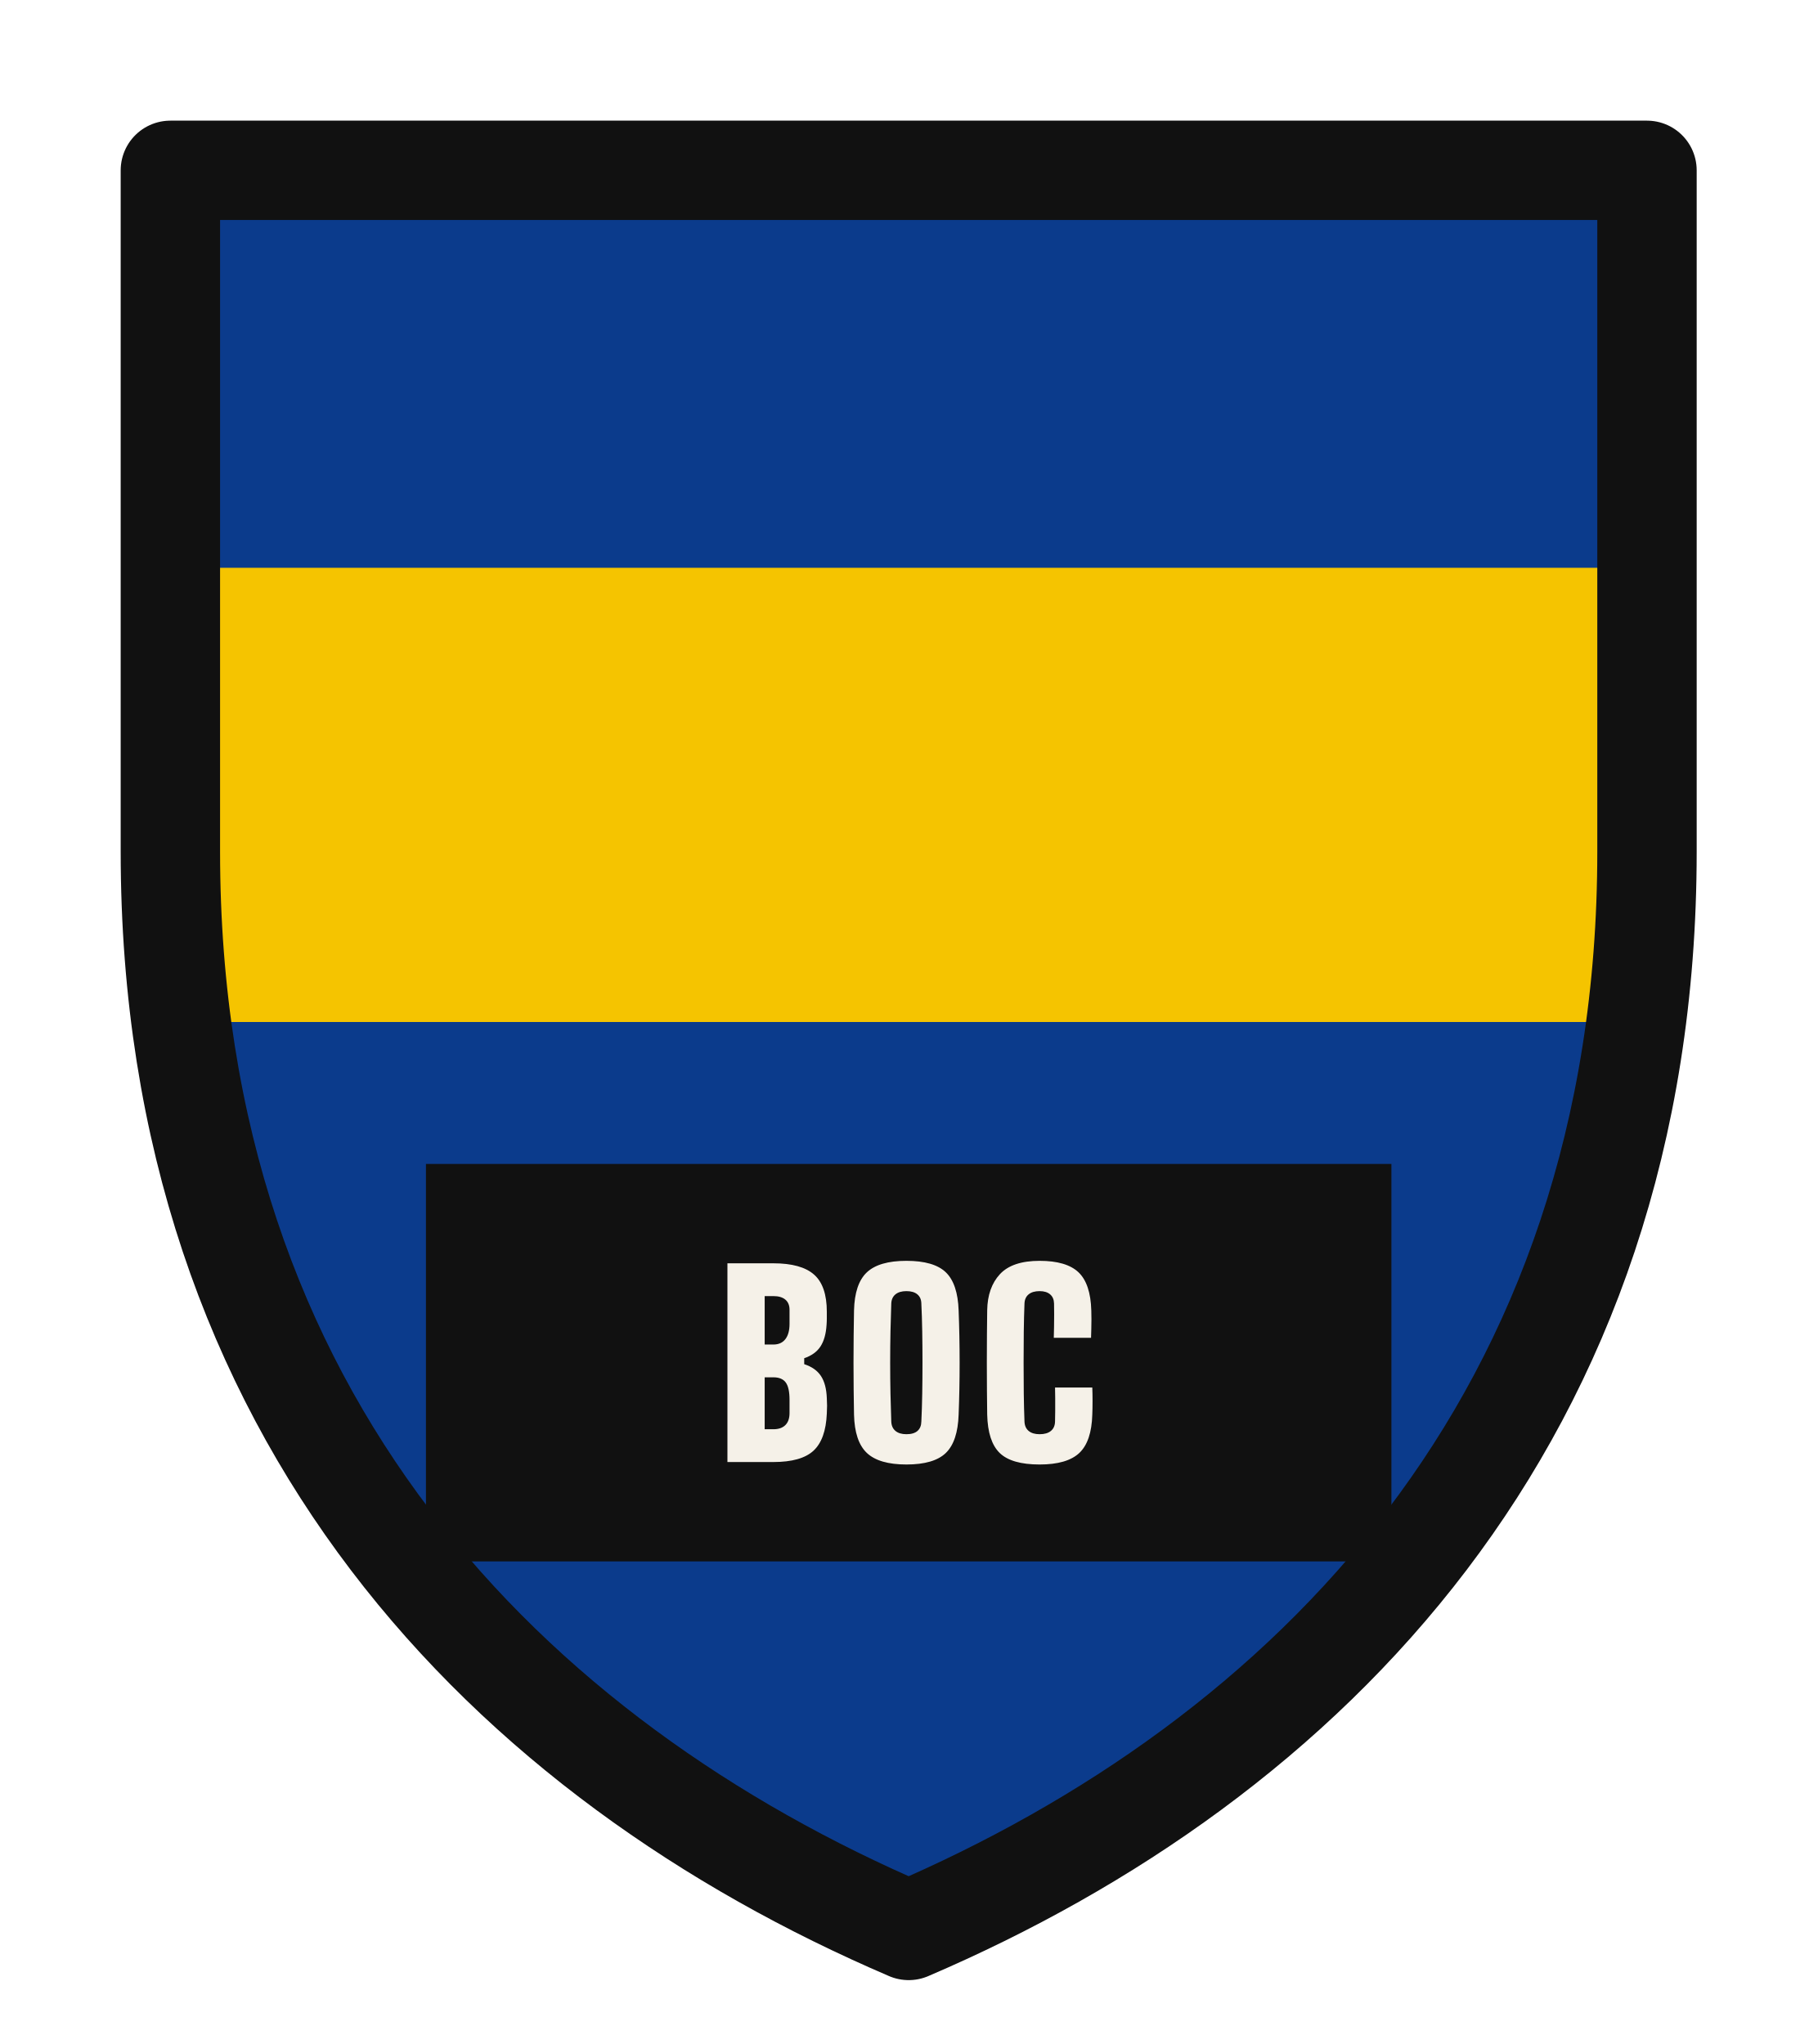
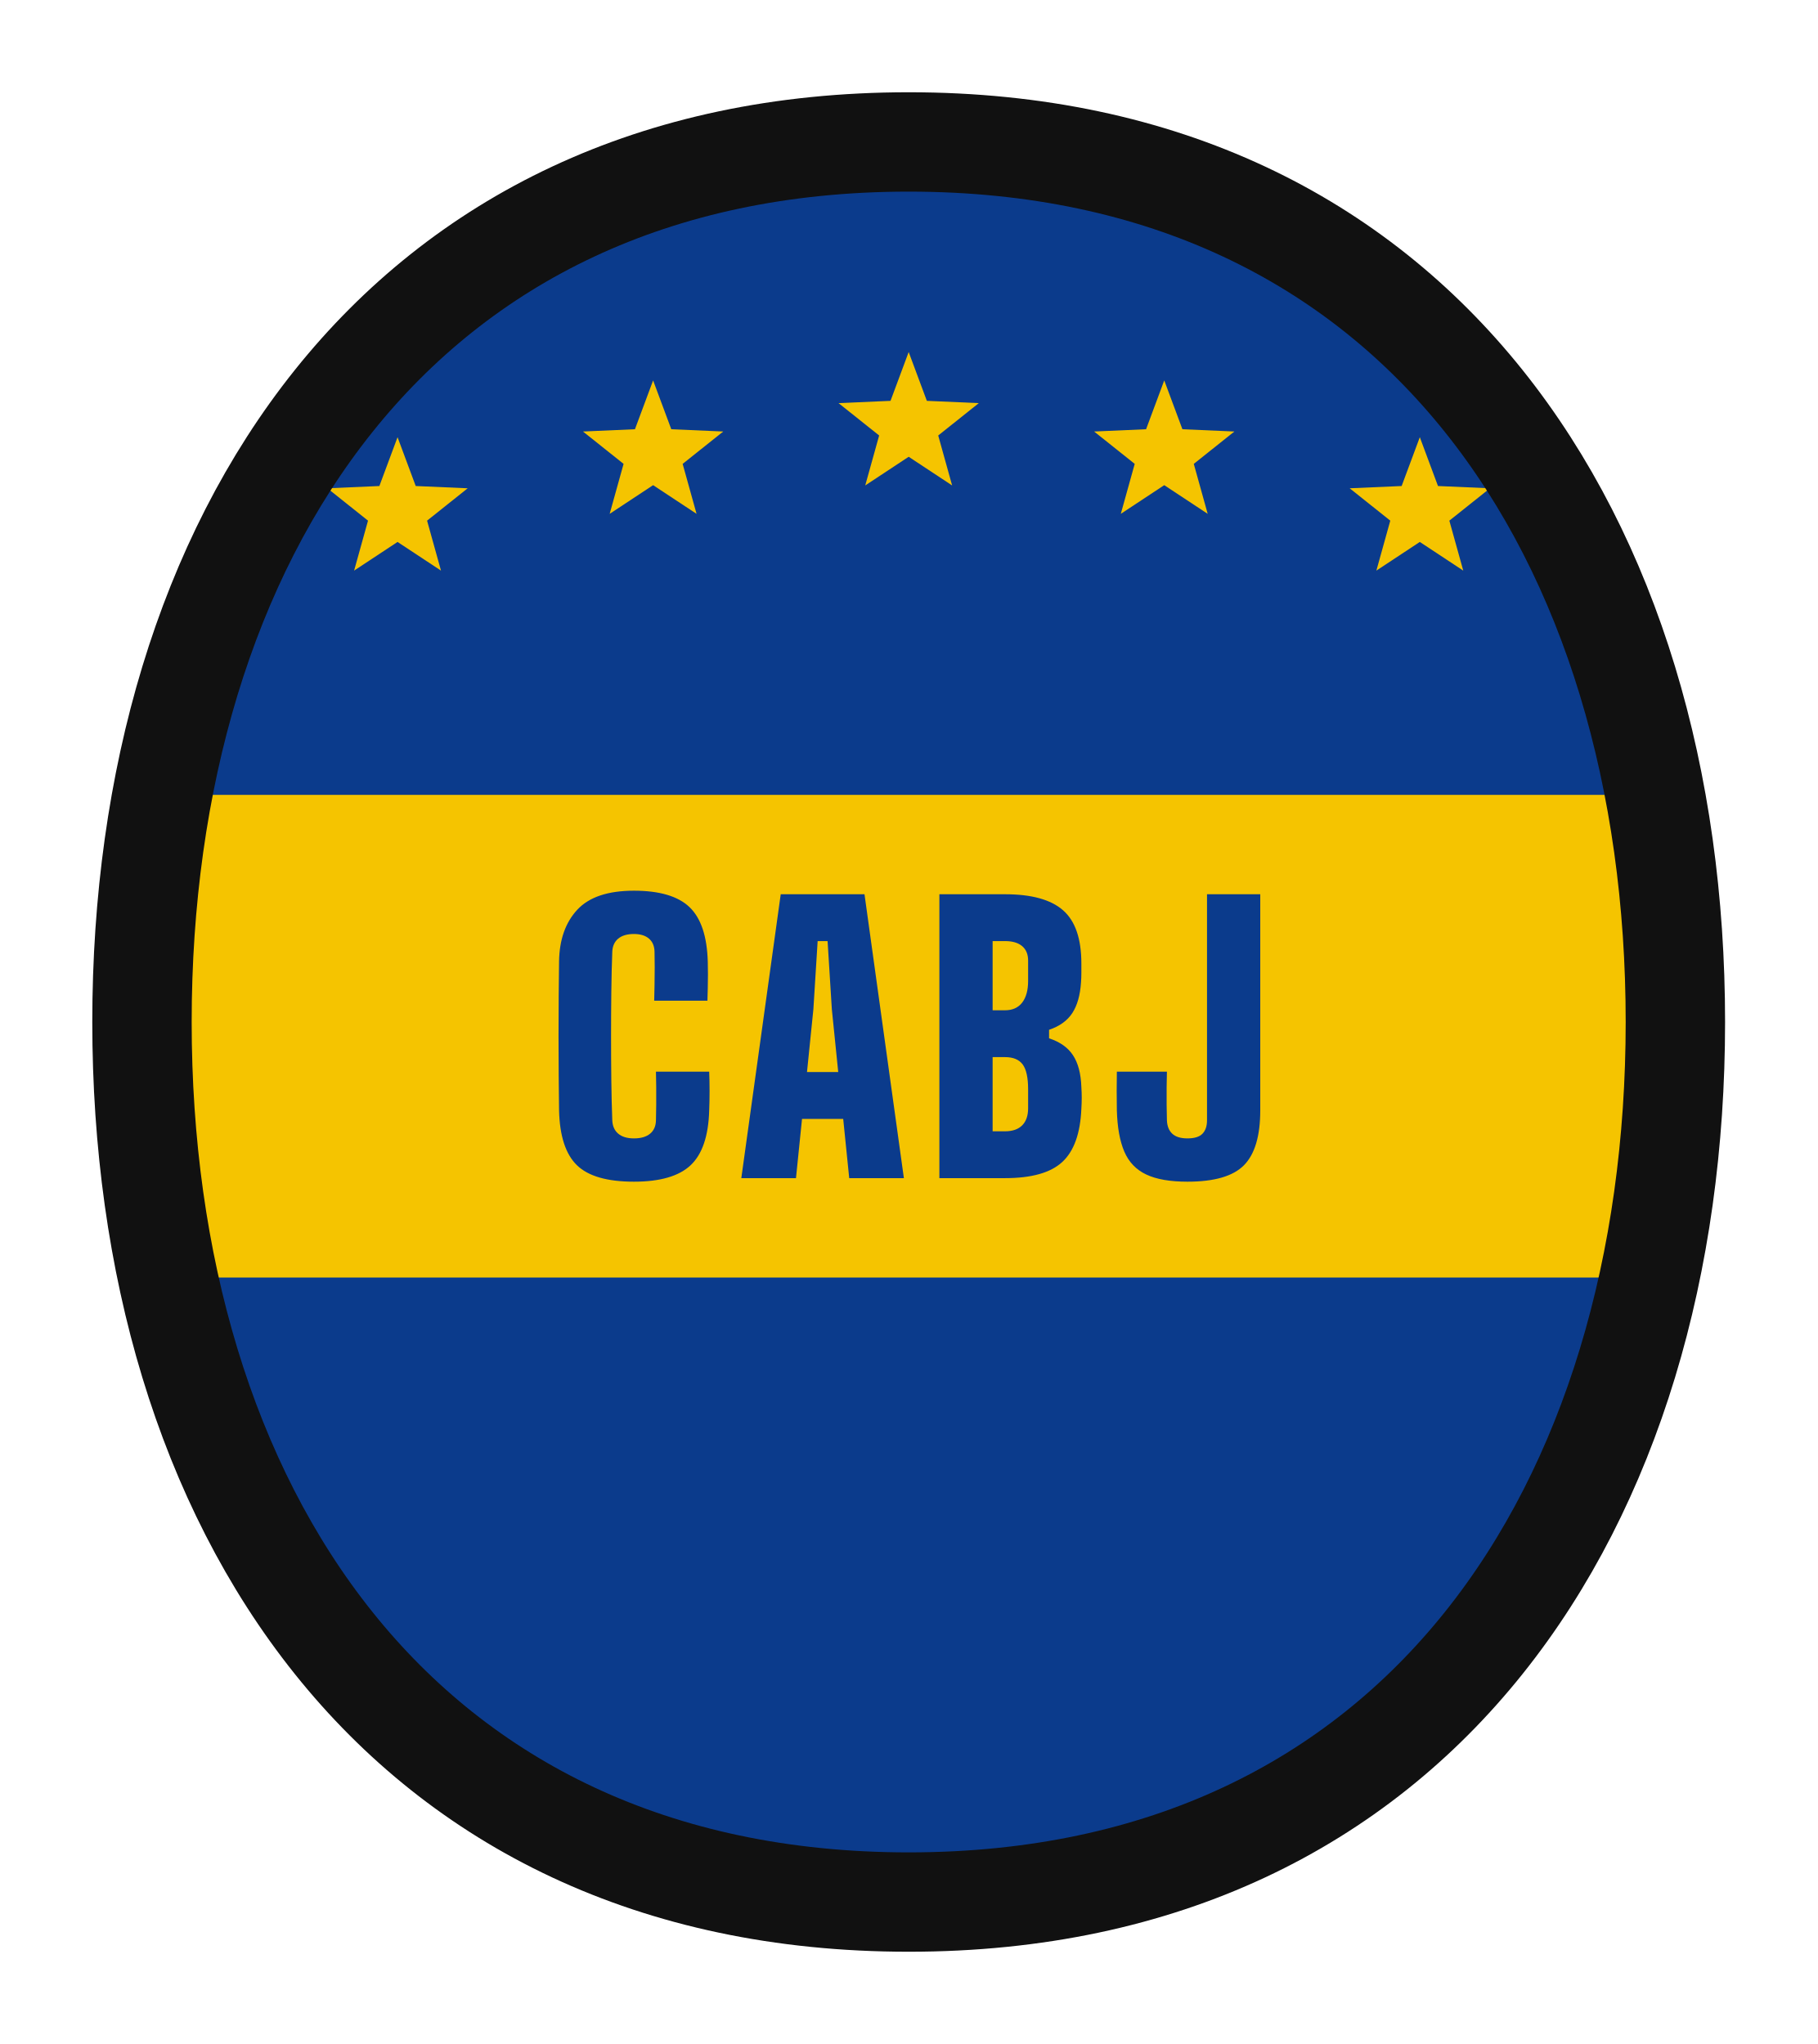
<svg xmlns="http://www.w3.org/2000/svg" viewBox="0 0 64 72" role="img" aria-label="Boca Juniors">
  <defs>
    <clipPath id="c">
-       <path d="M6 6 H58 V30 C58 50 46 62 32 68 C18 62 6 50 6 30 Z" />
+       <path d="M32 5 C50 5 59 19 59 36 C59 53 50 67 32 67 C14 67 5 53 5 36 C5 19 14 5 32 5 Z" />
    </clipPath>
  </defs>
  <g clip-path="url(#c)">
-     <rect width="64" height="72" fill="#0B3B8C" />
-     <rect y="20" width="64" height="16" fill="#F5C400" />
+     <rect x="0" y="0" width="64" height="72" fill="#0B3B8C" />
+     <rect x="0" y="28" width="64" height="17" fill="#F5C400" />
+     <polygon points="14.00,15.40 14.64,17.12 16.47,17.20 15.04,18.34 15.53,20.10 14.00,19.09 12.47,20.10 12.96,18.34 11.53,17.20 13.36,17.12" fill="#F5C400" />
+     <polygon points="23.00,13.40 23.64,15.12 25.47,15.20 24.04,16.34 24.53,18.10 23.00,17.09 21.47,18.10 21.96,16.34 20.53,15.20 22.36,15.12" fill="#F5C400" />
+     <polygon points="32.00,12.40 32.64,14.12 34.47,14.20 33.04,15.34 33.53,17.10 32.00,16.09 30.47,17.10 30.96,15.34 29.53,14.20 31.36,14.12" fill="#F5C400" />
+     <polygon points="41.00,13.40 41.64,15.12 43.47,15.20 42.04,16.34 42.53,18.10 41.00,17.09 39.47,18.10 39.96,16.34 38.53,15.20 40.36,15.12" fill="#F5C400" />
+     <polygon points="50.00,15.40 50.64,17.12 52.47,17.20 51.04,18.34 51.53,20.10 50.00,19.09 48.47,20.10 48.96,18.34 47.53,17.20 49.36,17.12" fill="#F5C400" />
+     <path d="M22.325 41.625Q20.912 41.625 20.316 41.044Q19.719 40.462 19.688 39.112Q19.681 38.594 19.675 37.913Q19.669 37.231 19.669 36.497Q19.669 35.763 19.675 35.078Q19.681 34.394 19.688 33.862Q19.706 32.719 20.328 32.047Q20.95 31.375 22.325 31.375Q23.675 31.375 24.281 31.953Q24.887 32.531 24.925 33.875Q24.931 34.081 24.931 34.322Q24.931 34.562 24.925 34.803Q24.919 35.044 24.913 35.25H23.038Q23.044 35.019 23.05 34.703Q23.056 34.388 23.056 34.072Q23.056 33.756 23.05 33.525Q23.044 33.225 22.853 33.062Q22.663 32.9 22.325 32.9Q21.969 32.9 21.772 33.062Q21.575 33.225 21.562 33.525Q21.537 34.181 21.528 34.944Q21.519 35.706 21.519 36.5Q21.519 37.294 21.528 38.053Q21.537 38.812 21.562 39.462Q21.575 39.769 21.772 39.934Q21.969 40.1 22.325 40.1Q22.694 40.1 22.894 39.934Q23.094 39.769 23.1 39.462Q23.106 39.237 23.109 38.922Q23.113 38.606 23.109 38.291Q23.106 37.975 23.1 37.75H24.975Q24.988 38.05 24.988 38.431Q24.988 38.812 24.975 39.112Q24.938 40.462 24.322 41.044Q23.706 41.625 22.325 41.625Z M26.106 41.5 27.494 31.5H30.444L31.831 41.5H29.906L29.694 39.413H28.244L28.031 41.5ZM28.419 37.763H29.519L29.294 35.55L29.144 33.15H28.794L28.644 35.55Z M33.081 41.5V31.5H35.394Q36.794 31.5 37.438 32.066Q38.081 32.631 38.081 33.938Q38.081 34.112 38.081 34.275Q38.081 34.438 38.069 34.6Q38.025 35.281 37.763 35.684Q37.5 36.087 36.944 36.275V36.575Q37.519 36.763 37.787 37.172Q38.056 37.581 38.081 38.288Q38.094 38.494 38.094 38.669Q38.094 38.844 38.081 39.062Q38.025 40.362 37.409 40.931Q36.794 41.5 35.394 41.5ZM34.956 39.85H35.394Q35.787 39.85 35.997 39.641Q36.206 39.431 36.206 39.038Q36.206 38.869 36.206 38.706Q36.206 38.544 36.206 38.375Q36.206 37.756 36.016 37.497Q35.825 37.237 35.394 37.237H34.956ZM34.956 35.587H35.394Q35.787 35.587 35.997 35.316Q36.206 35.044 36.206 34.55Q36.206 34.369 36.206 34.191Q36.206 34.013 36.206 33.837Q36.206 33.506 35.997 33.328Q35.787 33.15 35.394 33.15H34.956Z M41.819 41.625Q40.9 41.625 40.366 41.372Q39.831 41.119 39.594 40.566Q39.356 40.013 39.331 39.112Q39.325 38.812 39.325 38.431Q39.325 38.05 39.331 37.75H41.094Q41.087 37.975 41.084 38.291Q41.081 38.606 41.084 38.922Q41.087 39.237 41.094 39.462Q41.106 39.769 41.281 39.934Q41.456 40.1 41.819 40.1Q42.188 40.1 42.347 39.934Q42.506 39.769 42.506 39.462V31.5H44.381V39.112Q44.381 40.462 43.809 41.044Q43.237 41.625 41.819 41.625Z" fill="#0B3B8C" />
  </g>
-   <path d="M6 6 H58 V30 C58 50 46 62 32 68 C18 62 6 50 6 30 Z" fill="none" stroke="#111111" stroke-width="3.5" stroke-linejoin="round" />
-   <rect x="15" y="41" width="34" height="14" fill="#111111" />
-   <path d="M25.617 51.5V44.5H27.236Q28.216 44.5 28.666 44.896Q29.117 45.292 29.117 46.206Q29.117 46.329 29.117 46.442Q29.117 46.556 29.108 46.67Q29.078 47.147 28.894 47.429Q28.71 47.711 28.321 47.843V48.053Q28.723 48.184 28.911 48.47Q29.099 48.757 29.117 49.251Q29.126 49.396 29.126 49.518Q29.126 49.641 29.117 49.794Q29.078 50.704 28.647 51.102Q28.216 51.5 27.236 51.5ZM26.929 50.345H27.236Q27.511 50.345 27.658 50.198Q27.804 50.052 27.804 49.776Q27.804 49.658 27.804 49.544Q27.804 49.431 27.804 49.312Q27.804 48.879 27.671 48.698Q27.537 48.516 27.236 48.516H26.929ZM26.929 47.361H27.236Q27.511 47.361 27.658 47.171Q27.804 46.981 27.804 46.635Q27.804 46.508 27.804 46.383Q27.804 46.259 27.804 46.136Q27.804 45.904 27.658 45.78Q27.511 45.655 27.236 45.655H26.929Z M31.921 51.587Q30.959 51.587 30.528 51.181Q30.097 50.774 30.075 49.829Q30.066 49.4 30.062 48.936Q30.057 48.472 30.057 47.996Q30.057 47.519 30.062 47.055Q30.066 46.591 30.075 46.163Q30.097 45.222 30.528 44.817Q30.959 44.413 31.921 44.413Q32.888 44.413 33.308 44.817Q33.728 45.222 33.759 46.163Q33.776 46.6 33.785 47.064Q33.794 47.527 33.794 48.002Q33.794 48.477 33.785 48.938Q33.776 49.4 33.759 49.829Q33.728 50.774 33.308 51.181Q32.888 51.587 31.921 51.587ZM31.921 50.52Q32.179 50.52 32.311 50.404Q32.442 50.288 32.446 50.074Q32.468 49.627 32.477 49.094Q32.486 48.56 32.486 47.996Q32.486 47.431 32.477 46.897Q32.468 46.364 32.446 45.917Q32.442 45.707 32.306 45.594Q32.171 45.48 31.921 45.48Q31.672 45.48 31.534 45.594Q31.396 45.707 31.387 45.917Q31.37 46.364 31.359 46.897Q31.348 47.431 31.348 47.996Q31.348 48.56 31.359 49.094Q31.37 49.627 31.387 50.074Q31.396 50.288 31.534 50.404Q31.672 50.52 31.921 50.52Z M36.611 51.587Q35.623 51.587 35.205 51.181Q34.787 50.774 34.765 49.829Q34.761 49.466 34.756 48.989Q34.752 48.512 34.752 47.998Q34.752 47.484 34.756 47.005Q34.761 46.526 34.765 46.154Q34.778 45.353 35.213 44.883Q35.649 44.413 36.611 44.413Q37.556 44.413 37.981 44.817Q38.405 45.222 38.431 46.163Q38.436 46.307 38.436 46.475Q38.436 46.644 38.431 46.812Q38.427 46.981 38.422 47.125H37.11Q37.114 46.963 37.119 46.742Q37.123 46.521 37.123 46.3Q37.123 46.079 37.119 45.917Q37.114 45.707 36.981 45.594Q36.847 45.48 36.611 45.48Q36.362 45.48 36.224 45.594Q36.086 45.707 36.078 45.917Q36.06 46.377 36.053 46.911Q36.047 47.444 36.047 48.0Q36.047 48.556 36.053 49.087Q36.06 49.619 36.078 50.074Q36.086 50.288 36.224 50.404Q36.362 50.52 36.611 50.52Q36.869 50.52 37.009 50.404Q37.149 50.288 37.154 50.074Q37.158 49.916 37.16 49.695Q37.163 49.474 37.16 49.253Q37.158 49.032 37.154 48.875H38.466Q38.475 49.085 38.475 49.352Q38.475 49.619 38.466 49.829Q38.44 50.774 38.009 51.181Q37.578 51.587 36.611 51.587Z" fill="#F5F1E8" />
+   <path d="M32 5 C50 5 59 19 59 36 C59 53 50 67 32 67 C14 67 5 53 5 36 C5 19 14 5 32 5 Z" fill="none" stroke="#111111" stroke-width="3.5" stroke-linejoin="round" />
</svg>
